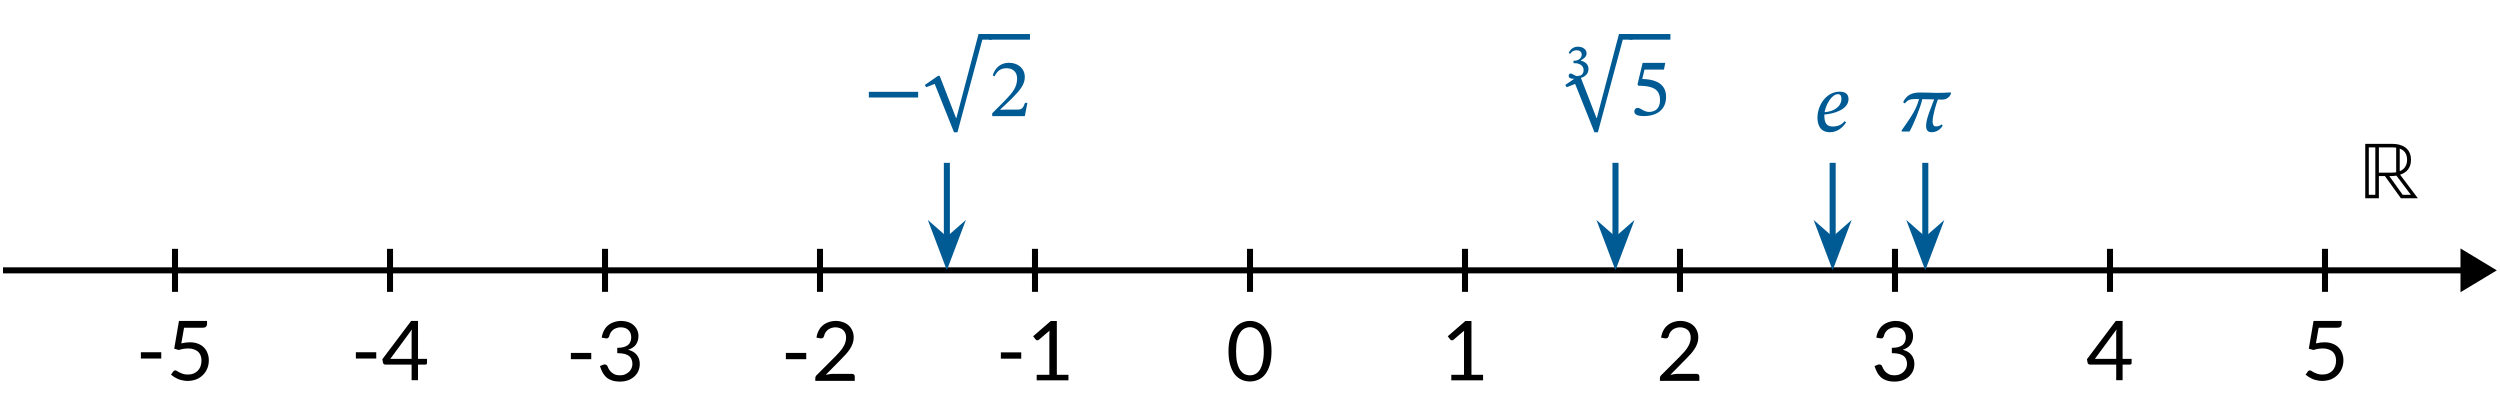
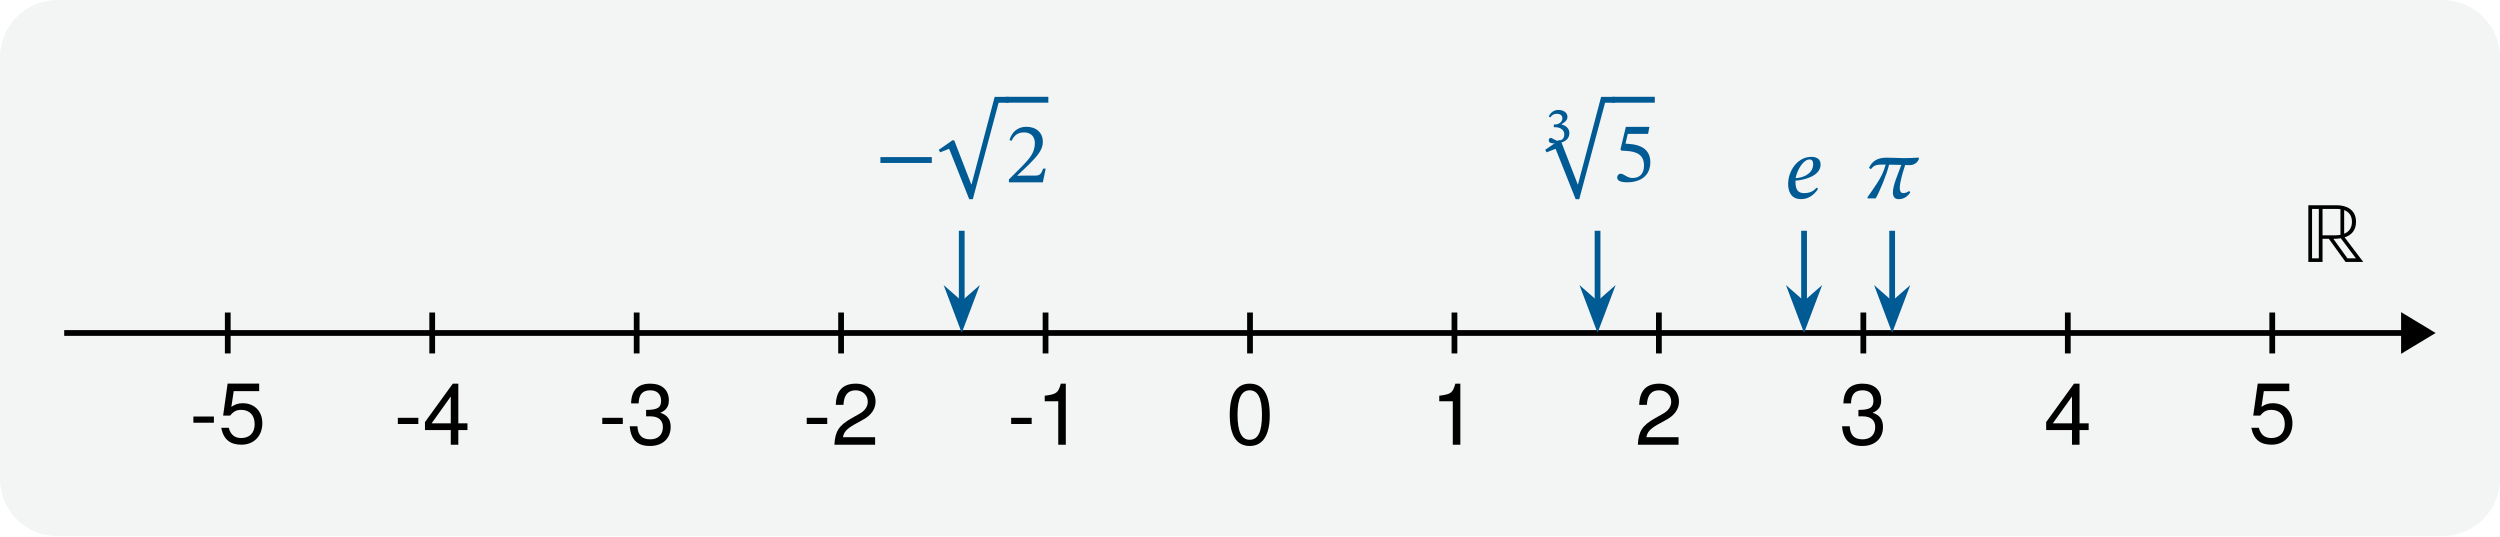
- <svg xmlns="http://www.w3.org/2000/svg" xmlns:xlink="http://www.w3.org/1999/xlink" width="329.616pt" height="53.941pt" viewBox="0 0 329.616 53.941">
+ <svg xmlns="http://www.w3.org/2000/svg" xmlns:xlink="http://www.w3.org/1999/xlink" width="346.624pt" height="74.331pt" viewBox="0 0 346.624 74.331">
  <defs>
    <g>
      <g id="glyph-0-0">
-         <path d="M 0.688 -3.688 L 3.375 -3.688 L 3.375 -2.859 L 0.688 -2.859 Z M 0.688 -3.688 " />
+         <path d="M 3.391 -2.875 L 3.391 -3.734 L 0.547 -3.734 L 0.547 -2.875 Z M 3.391 -2.875 " />
      </g>
      <g id="glyph-0-1">
-         <path d="M 1.969 -4.859 C 2.375 -4.953 2.75 -5 3.094 -5 C 3.5 -5 3.859 -4.938 4.172 -4.812 C 4.484 -4.695 4.742 -4.531 4.953 -4.312 C 5.16 -4.102 5.316 -3.852 5.422 -3.562 C 5.535 -3.281 5.594 -2.973 5.594 -2.641 C 5.594 -2.223 5.52 -1.848 5.375 -1.516 C 5.238 -1.18 5.039 -0.895 4.781 -0.656 C 4.531 -0.414 4.234 -0.227 3.891 -0.094 C 3.547 0.027 3.176 0.094 2.781 0.094 C 2.551 0.094 2.332 0.066 2.125 0.016 C 1.914 -0.023 1.719 -0.082 1.531 -0.156 C 1.352 -0.238 1.188 -0.328 1.031 -0.422 C 0.875 -0.523 0.734 -0.629 0.609 -0.734 L 0.906 -1.156 C 0.977 -1.25 1.066 -1.297 1.172 -1.297 C 1.242 -1.297 1.32 -1.266 1.406 -1.203 C 1.5 -1.148 1.609 -1.086 1.734 -1.016 C 1.867 -0.953 2.023 -0.891 2.203 -0.828 C 2.379 -0.773 2.586 -0.75 2.828 -0.75 C 3.109 -0.75 3.359 -0.789 3.578 -0.875 C 3.797 -0.969 3.984 -1.094 4.141 -1.25 C 4.297 -1.414 4.414 -1.609 4.5 -1.828 C 4.582 -2.055 4.625 -2.312 4.625 -2.594 C 4.625 -2.832 4.586 -3.051 4.516 -3.25 C 4.441 -3.445 4.332 -3.613 4.188 -3.75 C 4.039 -3.883 3.859 -3.988 3.641 -4.062 C 3.43 -4.145 3.188 -4.188 2.906 -4.188 C 2.707 -4.188 2.5 -4.172 2.281 -4.141 C 2.07 -4.109 1.859 -4.055 1.641 -3.984 L 1.031 -4.156 L 1.656 -7.812 L 5.359 -7.812 L 5.359 -7.391 C 5.359 -7.254 5.312 -7.141 5.219 -7.047 C 5.133 -6.961 4.988 -6.922 4.781 -6.922 L 2.328 -6.922 Z M 1.969 -4.859 " />
+         <path d="M 6.125 -2.812 C 6.125 -4.484 5.016 -5.578 3.391 -5.578 C 2.797 -5.578 2.312 -5.422 1.828 -5.062 L 2.156 -7.25 L 5.688 -7.25 L 5.688 -8.297 L 1.312 -8.297 L 0.688 -3.859 L 1.656 -3.859 C 2.141 -4.453 2.547 -4.656 3.203 -4.656 C 4.344 -4.656 5.062 -3.922 5.062 -2.672 C 5.062 -1.453 4.344 -0.75 3.203 -0.75 C 2.281 -0.75 1.719 -1.219 1.469 -2.172 L 0.422 -2.172 C 0.766 -0.484 1.719 0.172 3.234 0.172 C 4.938 0.172 6.125 -1.016 6.125 -2.812 Z M 6.125 -2.812 " />
      </g>
      <g id="glyph-0-2">
-         <path d="M 3.984 -2.812 L 3.984 -6.047 C 3.984 -6.141 3.984 -6.238 3.984 -6.344 C 3.992 -6.457 4.008 -6.578 4.031 -6.703 L 1.172 -2.812 Z M 6.016 -2.812 L 6.016 -2.266 C 6.016 -2.203 5.992 -2.148 5.953 -2.109 C 5.922 -2.078 5.867 -2.062 5.797 -2.062 L 4.828 -2.062 L 4.828 0 L 3.984 0 L 3.984 -2.062 L 0.516 -2.062 C 0.441 -2.062 0.379 -2.082 0.328 -2.125 C 0.273 -2.164 0.238 -2.219 0.219 -2.281 L 0.125 -2.766 L 3.922 -7.812 L 4.828 -7.812 L 4.828 -2.812 Z M 6.016 -2.812 " />
+         <path d="M 6.219 -2.031 L 6.219 -2.969 L 4.953 -2.969 L 4.953 -8.469 L 4.188 -8.469 L 0.328 -3.141 L 0.328 -2.031 L 3.906 -2.031 L 3.906 0 L 4.953 0 L 4.953 -2.031 Z M 3.906 -2.969 L 1.25 -2.969 L 3.906 -6.688 Z M 3.906 -2.969 " />
      </g>
      <g id="glyph-0-3">
-         <path d="M 0.703 -5.703 C 0.754 -6.055 0.852 -6.367 1 -6.641 C 1.145 -6.922 1.328 -7.148 1.547 -7.328 C 1.773 -7.516 2.035 -7.656 2.328 -7.75 C 2.617 -7.852 2.93 -7.906 3.266 -7.906 C 3.586 -7.906 3.891 -7.859 4.172 -7.766 C 4.453 -7.672 4.691 -7.535 4.891 -7.359 C 5.098 -7.18 5.258 -6.969 5.375 -6.719 C 5.488 -6.477 5.547 -6.207 5.547 -5.906 C 5.547 -5.656 5.508 -5.43 5.438 -5.234 C 5.375 -5.047 5.285 -4.879 5.172 -4.734 C 5.055 -4.586 4.914 -4.461 4.75 -4.359 C 4.582 -4.254 4.395 -4.172 4.188 -4.109 C 4.695 -3.973 5.078 -3.742 5.328 -3.422 C 5.586 -3.109 5.719 -2.711 5.719 -2.234 C 5.719 -1.879 5.648 -1.555 5.516 -1.266 C 5.379 -0.984 5.191 -0.738 4.953 -0.531 C 4.711 -0.332 4.438 -0.176 4.125 -0.062 C 3.812 0.039 3.473 0.094 3.109 0.094 C 2.691 0.094 2.336 0.039 2.047 -0.062 C 1.754 -0.164 1.504 -0.305 1.297 -0.484 C 1.098 -0.672 0.93 -0.891 0.797 -1.141 C 0.672 -1.391 0.562 -1.66 0.469 -1.953 L 0.891 -2.125 C 0.992 -2.176 1.098 -2.188 1.203 -2.156 C 1.305 -2.133 1.383 -2.078 1.438 -1.984 C 1.477 -1.879 1.535 -1.754 1.609 -1.609 C 1.68 -1.473 1.781 -1.336 1.906 -1.203 C 2.031 -1.078 2.188 -0.969 2.375 -0.875 C 2.562 -0.781 2.805 -0.734 3.109 -0.734 C 3.379 -0.734 3.613 -0.781 3.812 -0.875 C 4.02 -0.969 4.191 -1.082 4.328 -1.219 C 4.461 -1.363 4.566 -1.52 4.641 -1.688 C 4.711 -1.863 4.75 -2.039 4.75 -2.219 C 4.75 -2.426 4.719 -2.613 4.656 -2.781 C 4.602 -2.957 4.504 -3.109 4.359 -3.234 C 4.211 -3.367 4.008 -3.473 3.75 -3.547 C 3.488 -3.617 3.156 -3.656 2.75 -3.656 L 2.75 -4.359 C 3.082 -4.359 3.363 -4.391 3.594 -4.453 C 3.832 -4.523 4.023 -4.617 4.172 -4.734 C 4.316 -4.859 4.422 -5.004 4.484 -5.172 C 4.555 -5.348 4.594 -5.535 4.594 -5.734 C 4.594 -5.961 4.555 -6.16 4.484 -6.328 C 4.41 -6.492 4.312 -6.629 4.188 -6.734 C 4.07 -6.848 3.926 -6.93 3.75 -6.984 C 3.582 -7.035 3.398 -7.062 3.203 -7.062 C 3.004 -7.062 2.82 -7.031 2.656 -6.969 C 2.488 -6.914 2.336 -6.836 2.203 -6.734 C 2.078 -6.629 1.969 -6.504 1.875 -6.359 C 1.789 -6.223 1.734 -6.07 1.703 -5.906 C 1.648 -5.77 1.586 -5.68 1.516 -5.641 C 1.453 -5.598 1.352 -5.586 1.219 -5.609 Z M 0.703 -5.703 " />
+         <path d="M 6.047 -2.469 C 6.047 -3.484 5.625 -4.094 4.609 -4.438 C 5.406 -4.75 5.797 -5.297 5.797 -6.141 C 5.797 -7.609 4.828 -8.469 3.219 -8.469 C 1.5 -8.469 0.594 -7.547 0.562 -5.734 L 1.609 -5.734 C 1.641 -7 2.156 -7.547 3.234 -7.547 C 4.156 -7.547 4.719 -7 4.719 -6.109 C 4.719 -5.203 4.328 -4.828 2.641 -4.828 L 2.641 -3.938 L 3.219 -3.938 C 4.375 -3.938 4.969 -3.391 4.969 -2.453 C 4.969 -1.391 4.312 -0.75 3.219 -0.75 C 2.062 -0.75 1.5 -1.328 1.438 -2.562 L 0.375 -2.562 C 0.516 -0.672 1.453 0.172 3.172 0.172 C 4.922 0.172 6.047 -0.859 6.047 -2.469 Z M 6.047 -2.469 " />
      </g>
      <g id="glyph-0-4">
-         <path d="M 5.375 -0.922 C 5.488 -0.922 5.57 -0.891 5.625 -0.828 C 5.688 -0.766 5.719 -0.688 5.719 -0.594 L 5.719 0 L 0.516 0 L 0.516 -0.328 C 0.516 -0.398 0.523 -0.473 0.547 -0.547 C 0.578 -0.617 0.625 -0.688 0.688 -0.75 L 3.203 -3.266 C 3.398 -3.473 3.582 -3.672 3.75 -3.859 C 3.926 -4.055 4.07 -4.254 4.188 -4.453 C 4.312 -4.648 4.406 -4.848 4.469 -5.047 C 4.539 -5.254 4.578 -5.473 4.578 -5.703 C 4.578 -5.93 4.539 -6.129 4.469 -6.297 C 4.395 -6.473 4.297 -6.613 4.172 -6.719 C 4.047 -6.832 3.895 -6.914 3.719 -6.969 C 3.551 -7.031 3.367 -7.062 3.172 -7.062 C 2.973 -7.062 2.789 -7.031 2.625 -6.969 C 2.457 -6.914 2.305 -6.836 2.172 -6.734 C 2.047 -6.629 1.938 -6.504 1.844 -6.359 C 1.758 -6.223 1.703 -6.07 1.672 -5.906 C 1.629 -5.77 1.566 -5.68 1.484 -5.641 C 1.41 -5.598 1.305 -5.586 1.172 -5.609 L 0.672 -5.703 C 0.723 -6.055 0.82 -6.367 0.969 -6.641 C 1.113 -6.922 1.297 -7.148 1.516 -7.328 C 1.742 -7.516 2 -7.656 2.281 -7.75 C 2.57 -7.852 2.883 -7.906 3.219 -7.906 C 3.551 -7.906 3.859 -7.852 4.141 -7.75 C 4.43 -7.656 4.68 -7.516 4.891 -7.328 C 5.109 -7.141 5.273 -6.91 5.391 -6.641 C 5.516 -6.367 5.578 -6.062 5.578 -5.719 C 5.578 -5.438 5.531 -5.172 5.438 -4.922 C 5.352 -4.672 5.234 -4.43 5.078 -4.203 C 4.93 -3.973 4.758 -3.75 4.562 -3.531 C 4.375 -3.32 4.172 -3.109 3.953 -2.891 L 1.891 -0.797 C 2.035 -0.828 2.18 -0.852 2.328 -0.875 C 2.484 -0.906 2.629 -0.922 2.766 -0.922 Z M 5.375 -0.922 " />
+         <path d="M 6.109 -5.984 C 6.109 -7.422 5 -8.469 3.391 -8.469 C 1.656 -8.469 0.656 -7.594 0.594 -5.531 L 1.656 -5.531 C 1.734 -6.953 2.312 -7.547 3.359 -7.547 C 4.312 -7.547 5.031 -6.875 5.031 -5.969 C 5.031 -5.297 4.641 -4.719 3.891 -4.297 L 2.781 -3.672 C 1.016 -2.672 0.5 -1.859 0.406 0 L 6.047 0 L 6.047 -1.047 L 1.594 -1.047 C 1.703 -1.734 2.078 -2.172 3.125 -2.781 L 4.312 -3.438 C 5.5 -4.062 6.109 -4.953 6.109 -5.984 Z M 6.109 -5.984 " />
      </g>
      <g id="glyph-0-5">
-         <path d="M 5.547 -0.734 L 5.547 0 L 1.359 0 L 1.359 -0.734 L 3.031 -0.734 L 3.031 -6.062 C 3.031 -6.227 3.035 -6.391 3.047 -6.547 L 1.656 -5.359 C 1.613 -5.316 1.566 -5.289 1.516 -5.281 C 1.473 -5.27 1.43 -5.27 1.391 -5.281 C 1.348 -5.289 1.312 -5.305 1.281 -5.328 C 1.25 -5.348 1.223 -5.375 1.203 -5.406 L 0.891 -5.812 L 3.219 -7.828 L 4.016 -7.828 L 4.016 -0.734 Z M 5.547 -0.734 " />
+         <path d="M 4.141 0 L 4.141 -8.469 L 3.453 -8.469 C 3.078 -7.172 2.844 -7 1.219 -6.797 L 1.219 -6.031 L 3.094 -6.031 L 3.094 0 Z M 4.141 0 " />
      </g>
      <g id="glyph-0-6">
-         <path d="M 6 -3.906 C 6 -3.219 5.926 -2.625 5.781 -2.125 C 5.633 -1.625 5.43 -1.207 5.172 -0.875 C 4.922 -0.551 4.617 -0.312 4.266 -0.156 C 3.922 0 3.551 0.078 3.156 0.078 C 2.758 0.078 2.391 0 2.047 -0.156 C 1.703 -0.312 1.398 -0.551 1.141 -0.875 C 0.891 -1.207 0.691 -1.625 0.547 -2.125 C 0.398 -2.625 0.328 -3.219 0.328 -3.906 C 0.328 -4.582 0.398 -5.172 0.547 -5.672 C 0.691 -6.18 0.891 -6.598 1.141 -6.922 C 1.398 -7.254 1.703 -7.5 2.047 -7.656 C 2.391 -7.82 2.758 -7.906 3.156 -7.906 C 3.551 -7.906 3.922 -7.82 4.266 -7.656 C 4.617 -7.5 4.922 -7.254 5.172 -6.922 C 5.43 -6.598 5.633 -6.18 5.781 -5.672 C 5.926 -5.172 6 -4.582 6 -3.906 Z M 4.984 -3.906 C 4.984 -4.5 4.93 -5 4.828 -5.406 C 4.734 -5.812 4.602 -6.133 4.438 -6.375 C 4.27 -6.625 4.07 -6.801 3.844 -6.906 C 3.625 -7.02 3.395 -7.078 3.156 -7.078 C 2.914 -7.078 2.68 -7.02 2.453 -6.906 C 2.234 -6.801 2.039 -6.625 1.875 -6.375 C 1.707 -6.133 1.57 -5.812 1.469 -5.406 C 1.375 -5 1.328 -4.5 1.328 -3.906 C 1.328 -3.312 1.375 -2.812 1.469 -2.406 C 1.57 -2 1.707 -1.672 1.875 -1.422 C 2.039 -1.18 2.234 -1.004 2.453 -0.891 C 2.68 -0.785 2.914 -0.734 3.156 -0.734 C 3.395 -0.734 3.625 -0.785 3.844 -0.891 C 4.07 -1.004 4.27 -1.18 4.438 -1.422 C 4.602 -1.672 4.734 -2 4.828 -2.406 C 4.93 -2.812 4.984 -3.312 4.984 -3.906 Z M 4.984 -3.906 " />
+         <path d="M 6.062 -4.078 C 6.062 -7.016 5.125 -8.469 3.281 -8.469 C 1.453 -8.469 0.516 -7 0.516 -4.141 C 0.516 -1.297 1.469 0.172 3.281 0.172 C 5.078 0.172 6.062 -1.297 6.062 -4.078 Z M 4.984 -4.172 C 4.984 -1.766 4.438 -0.688 3.266 -0.688 C 2.156 -0.688 1.594 -1.812 1.594 -4.141 C 1.594 -6.453 2.156 -7.547 3.281 -7.547 C 4.422 -7.547 4.984 -6.438 4.984 -4.172 Z M 4.984 -4.172 " />
      </g>
      <g id="glyph-1-0">
-         <path d="M 7.172 -2.453 L 7.172 -3.203 L 0.672 -3.203 L 0.672 -2.453 Z M 7.172 -2.453 " />
+         <path d="M 7.859 -2.688 L 7.859 -3.5 L 0.734 -3.5 L 0.734 -2.688 Z M 7.859 -2.688 " />
      </g>
      <g id="glyph-1-1">
-         <path d="M 7.281 -10.062 L 4.359 1.016 L 4.312 1.016 L 2.156 -4.547 L 1.938 -4.547 L 0.203 -3.344 L 0.375 -3.047 L 1.5 -3.484 L 4.047 2.891 L 4.5 2.891 L 7.781 -9.312 L 9.047 -9.312 L 9.047 -10.062 Z M 7.281 -10.062 " />
+         <path d="M 7.969 -11.016 L 4.766 1.109 L 4.719 1.109 L 2.359 -4.984 L 2.109 -4.984 L 0.219 -3.672 L 0.406 -3.328 L 1.656 -3.812 L 4.438 3.172 L 4.938 3.172 L 8.516 -10.203 L 9.906 -10.203 L 9.906 -11.016 Z M 7.969 -11.016 " />
      </g>
      <g id="glyph-1-2">
-         <path d="M 5.062 -1.75 L 4.75 -1.75 C 4.5 -1.094 4.359 -0.859 3.781 -0.859 L 2.25 -0.859 L 1.5 -0.828 L 1.5 -0.891 L 2.938 -2.25 C 4.094 -3.406 4.719 -4.172 4.719 -5.141 C 4.719 -6.281 3.844 -7.031 2.625 -7.031 C 1.562 -7.031 0.812 -6.406 0.484 -5.359 L 0.734 -5.25 C 1.141 -6.062 1.625 -6.312 2.328 -6.312 C 3.172 -6.312 3.703 -5.797 3.703 -4.969 C 3.703 -3.828 3.156 -3.141 2.078 -2.031 L 0.422 -0.375 L 0.422 0 L 4.719 0 Z M 5.062 -1.75 " />
+         <path d="M 5.547 -1.906 L 5.203 -1.906 C 4.922 -1.188 4.766 -0.938 4.141 -0.938 L 2.469 -0.938 L 1.641 -0.906 L 1.641 -0.969 L 3.219 -2.469 C 4.484 -3.734 5.156 -4.562 5.156 -5.625 C 5.156 -6.891 4.219 -7.703 2.875 -7.703 C 1.703 -7.703 0.891 -7.031 0.531 -5.875 L 0.812 -5.75 C 1.25 -6.641 1.781 -6.922 2.562 -6.922 C 3.484 -6.922 4.047 -6.344 4.047 -5.453 C 4.047 -4.203 3.453 -3.438 2.266 -2.219 L 0.453 -0.406 L 0.453 0 L 5.156 0 Z M 5.547 -1.906 " />
      </g>
      <g id="glyph-1-3">
-         <path d="M 4.547 -5.984 L 4.719 -6.875 L 1.734 -6.875 L 1.062 -4.031 L 1.188 -3.859 C 1.344 -3.859 1.391 -3.859 1.672 -3.844 C 3.188 -3.766 4.031 -3.312 4.031 -1.953 C 4.031 -0.812 3.344 -0.406 2.578 -0.406 C 1.875 -0.406 1.516 -0.938 1.078 -0.938 C 0.812 -0.938 0.641 -0.719 0.641 -0.469 C 0.641 -0.062 1.062 0.141 1.891 0.141 C 3.625 0.141 4.828 -0.703 4.828 -2.391 C 4.828 -4.094 3.484 -4.609 2.203 -4.719 L 1.688 -4.75 L 1.984 -5.984 Z M 4.547 -5.984 " />
+         <path d="M 4.984 -6.562 L 5.172 -7.531 L 1.906 -7.531 L 1.156 -4.406 L 1.297 -4.234 C 1.469 -4.234 1.531 -4.234 1.844 -4.203 C 3.484 -4.125 4.422 -3.641 4.422 -2.141 C 4.422 -0.891 3.672 -0.438 2.828 -0.438 C 2.062 -0.438 1.656 -1.031 1.188 -1.031 C 0.891 -1.031 0.703 -0.781 0.703 -0.516 C 0.703 -0.078 1.156 0.156 2.078 0.156 C 3.984 0.156 5.297 -0.781 5.297 -2.625 C 5.297 -4.5 3.828 -5.062 2.422 -5.156 L 1.859 -5.203 L 2.172 -6.562 Z M 4.984 -6.562 " />
      </g>
      <g id="glyph-1-4">
-         <path d="M 3.891 -1.328 C 3.453 -0.781 2.859 -0.625 2.359 -0.625 C 1.625 -0.625 1.219 -0.953 1.219 -2.062 L 1.219 -2.203 C 2.484 -2.297 4.406 -2.859 4.406 -4.25 C 4.406 -5.094 3.703 -5.219 3.234 -5.219 C 1.516 -5.219 0.312 -3.484 0.312 -1.781 C 0.312 -0.922 0.625 0.125 1.938 0.125 C 2.656 0.125 3.438 -0.188 4.094 -1.172 Z M 1.25 -2.516 C 1.453 -3.594 2.203 -4.891 3.016 -4.891 C 3.344 -4.891 3.469 -4.672 3.469 -4.281 C 3.469 -3.25 2.469 -2.594 1.25 -2.516 Z M 1.25 -2.516 " />
+         <path d="M 4.266 -1.453 C 3.797 -0.859 3.125 -0.688 2.578 -0.688 C 1.781 -0.688 1.344 -1.047 1.344 -2.266 L 1.344 -2.422 C 2.719 -2.516 4.828 -3.125 4.828 -4.656 C 4.828 -5.578 4.047 -5.719 3.531 -5.719 C 1.656 -5.719 0.328 -3.812 0.328 -1.953 C 0.328 -1 0.688 0.141 2.109 0.141 C 2.906 0.141 3.766 -0.203 4.484 -1.281 Z M 1.359 -2.766 C 1.594 -3.938 2.422 -5.359 3.297 -5.359 C 3.656 -5.359 3.797 -5.109 3.797 -4.703 C 3.797 -3.562 2.719 -2.844 1.359 -2.766 Z M 1.359 -2.766 " />
      </g>
      <g id="glyph-1-5">
-         <path d="M 6.812 -5.156 C 6.234 -5.109 5.594 -5.094 4.922 -5.094 C 4.141 -5.109 3.531 -5.141 2.75 -5.141 C 1.719 -5.141 0.984 -4.828 0.531 -3.859 L 0.766 -3.703 C 1.234 -4.266 1.469 -4.281 2.641 -4.281 C 2.375 -3.344 2.062 -2.719 1.5 -1.844 C 0.953 -1.016 0.828 -0.844 0.344 -0.156 L 0.344 0 L 1.375 0 C 1.828 -0.734 2.812 -3.109 3.062 -4.266 C 3.594 -4.266 4.094 -4.25 4.625 -4.234 C 4.172 -3.016 3.562 -1.672 3.562 -0.734 C 3.562 -0.281 3.734 0.094 4.266 0.094 C 4.922 0.094 5.391 -0.219 5.75 -0.75 L 5.609 -0.938 C 5.422 -0.797 5.219 -0.672 4.844 -0.672 C 4.5 -0.672 4.422 -1.031 4.422 -1.312 C 4.422 -2.156 4.922 -3.703 5.109 -4.219 C 5.375 -4.203 5.531 -4.203 5.688 -4.203 C 6.422 -4.203 6.781 -4.75 6.844 -5.031 Z M 6.812 -5.156 " />
+         <path d="M 7.469 -5.656 C 6.828 -5.609 6.125 -5.578 5.391 -5.578 C 4.547 -5.594 3.875 -5.641 3.016 -5.641 C 1.875 -5.641 1.078 -5.281 0.578 -4.234 L 0.844 -4.047 C 1.344 -4.672 1.609 -4.688 2.891 -4.688 C 2.609 -3.672 2.266 -2.969 1.641 -2.016 C 1.047 -1.109 0.906 -0.922 0.375 -0.172 L 0.375 0 L 1.5 0 C 2 -0.812 3.078 -3.406 3.359 -4.672 C 3.938 -4.672 4.484 -4.656 5.062 -4.641 C 4.578 -3.312 3.891 -1.844 3.891 -0.812 C 3.891 -0.312 4.094 0.109 4.672 0.109 C 5.406 0.109 5.906 -0.234 6.297 -0.828 L 6.141 -1.031 C 5.938 -0.875 5.719 -0.734 5.312 -0.734 C 4.922 -0.734 4.844 -1.125 4.844 -1.453 C 4.844 -2.359 5.406 -4.047 5.594 -4.625 C 5.891 -4.609 6.062 -4.609 6.234 -4.609 C 7.047 -4.609 7.438 -5.219 7.5 -5.516 Z M 7.469 -5.656 " />
      </g>
      <g id="glyph-1-6">
-         <path d="M 5.484 0 L 7.719 0 L 5.375 -3.109 C 6.219 -3.375 6.812 -3.984 6.812 -5.078 C 6.812 -6.641 5.578 -7.172 4.359 -7.172 L 0.781 -7.172 L 0.781 0 L 2.578 0 L 2.578 -2.922 L 3.375 -2.922 Z M 4.859 -6.672 L 4.859 -3.422 C 4.641 -3.391 4.422 -3.375 4.203 -3.375 L 2.578 -3.375 L 2.578 -6.703 L 4.328 -6.703 C 4.5 -6.703 4.672 -6.703 4.859 -6.672 Z M 1.25 -6.703 L 2.109 -6.703 L 2.109 -0.453 L 1.25 -0.453 Z M 4.891 -2.984 L 6.797 -0.453 L 5.719 -0.453 L 3.953 -2.922 L 4.094 -2.922 C 4.359 -2.922 4.625 -2.938 4.891 -2.984 Z M 6.297 -5.078 C 6.297 -4.25 5.875 -3.797 5.328 -3.562 L 5.328 -6.547 C 5.891 -6.344 6.297 -5.906 6.297 -5.078 Z M 6.297 -5.078 " />
+         <path d="M 6.016 0 L 8.469 0 L 5.891 -3.406 C 6.812 -3.703 7.469 -4.359 7.469 -5.562 C 7.469 -7.281 6.109 -7.859 4.781 -7.859 L 0.859 -7.859 L 0.859 0 L 2.828 0 L 2.828 -3.203 L 3.703 -3.203 Z M 5.312 -7.312 L 5.312 -3.75 C 5.078 -3.719 4.844 -3.688 4.609 -3.688 L 2.828 -3.688 L 2.828 -7.344 L 4.75 -7.344 C 4.938 -7.344 5.125 -7.344 5.312 -7.312 Z M 1.375 -7.344 L 2.312 -7.344 L 2.312 -0.5 L 1.375 -0.5 Z M 5.359 -3.281 L 7.453 -0.5 L 6.281 -0.5 L 4.328 -3.203 L 4.484 -3.203 C 4.781 -3.203 5.062 -3.234 5.359 -3.281 Z M 6.906 -5.562 C 6.906 -4.656 6.438 -4.156 5.828 -3.906 L 5.828 -7.188 C 6.453 -6.938 6.906 -6.469 6.906 -5.562 Z M 6.906 -5.562 " />
      </g>
      <g id="glyph-2-0">
-         <path d="M 0.562 -3.219 C 0.75 -3.547 1.062 -3.688 1.391 -3.688 C 1.781 -3.688 2.078 -3.5 2.078 -3.125 C 2.078 -2.609 1.594 -2.312 1.141 -2.312 L 1 -2.312 L 1 -1.984 L 1.156 -1.984 C 1.812 -1.984 2.328 -1.641 2.328 -1.078 C 2.328 -0.438 1.859 -0.281 1.531 -0.281 C 1.328 -0.281 1.281 -0.312 1 -0.469 C 0.766 -0.594 0.703 -0.625 0.641 -0.625 C 0.422 -0.625 0.359 -0.438 0.359 -0.312 C 0.359 -0.109 0.484 0.078 1.109 0.078 C 2.047 0.078 2.969 -0.281 2.969 -1.234 C 2.969 -1.859 2.5 -2.188 1.969 -2.312 L 1.969 -2.359 C 2.391 -2.609 2.719 -2.844 2.719 -3.281 C 2.719 -3.812 2.219 -4.156 1.562 -4.156 C 1.047 -4.156 0.594 -3.875 0.359 -3.312 Z M 0.562 -3.219 " />
+         <path d="M 0.609 -3.531 C 0.828 -3.891 1.156 -4.031 1.531 -4.031 C 1.953 -4.031 2.281 -3.828 2.281 -3.422 C 2.281 -2.859 1.75 -2.547 1.25 -2.547 L 1.094 -2.547 L 1.094 -2.172 L 1.266 -2.172 C 2 -2.172 2.547 -1.797 2.547 -1.188 C 2.547 -0.469 2.047 -0.297 1.672 -0.297 C 1.453 -0.297 1.406 -0.344 1.094 -0.5 C 0.828 -0.641 0.766 -0.688 0.703 -0.688 C 0.453 -0.688 0.391 -0.484 0.391 -0.344 C 0.391 -0.125 0.531 0.078 1.203 0.078 C 2.25 0.078 3.25 -0.312 3.25 -1.359 C 3.25 -2.031 2.734 -2.406 2.172 -2.547 L 2.172 -2.594 C 2.625 -2.875 2.984 -3.125 2.984 -3.609 C 2.984 -4.188 2.438 -4.562 1.719 -4.562 C 1.141 -4.562 0.656 -4.25 0.391 -3.641 Z M 0.609 -3.531 " />
      </g>
    </g>
    <clipPath id="clip-0">
-       <path clip-rule="nonzero" d="M 313 22 L 329.617 22 L 329.617 50 L 313 50 Z M 313 22 " />
+       <path clip-rule="nonzero" d="M 322 32 L 346.625 32 L 346.625 60 L 322 60 Z M 322 32 " />
    </clipPath>
  </defs>
-   <path fill="none" stroke-width="0.797" stroke-linecap="butt" stroke-linejoin="miter" stroke="rgb(0%, 0%, 0%)" stroke-opacity="1" stroke-miterlimit="10" d="M -164.413 -0.001 L 159.797 -0.001 " transform="matrix(1, 0, 0, -1, 164.808, 35.644)" />
-   <path fill-rule="nonzero" fill="rgb(0%, 0%, 0%)" fill-opacity="1" d="M 328.422 35.645 L 324.805 33.461 L 324.805 37.824 Z M 328.422 35.645 " />
+   <path fill-rule="nonzero" fill="rgb(95.293%, 95.685%, 95.685%)" fill-opacity="1" d="M -0.004 66.359 L -0.004 7.969 C -0.004 3.566 3.566 0 7.969 0 L 338.656 0 C 343.059 0 346.625 3.566 346.625 7.969 L 346.625 66.359 C 346.625 70.762 343.059 74.332 338.656 74.332 L 7.969 74.332 C 3.566 74.332 -0.004 70.762 -0.004 66.359 Z M -0.004 66.359 " />
+   <path fill="none" stroke-width="0.797" stroke-linecap="butt" stroke-linejoin="miter" stroke="rgb(0%, 0%, 0%)" stroke-opacity="1" stroke-miterlimit="10" d="M -164.41 0 L 159.797 0 " transform="matrix(1, 0, 0, -1, 173.312, 46.168)" />
+   <path fill-rule="nonzero" fill="rgb(0%, 0%, 0%)" fill-opacity="1" d="M 336.926 46.168 L 333.309 43.984 L 333.309 48.352 Z M 336.926 46.168 " />
  <g clip-path="url(#clip-0)">
-     <path fill="none" stroke-width="0.797" stroke-linecap="butt" stroke-linejoin="miter" stroke="rgb(0%, 0%, 0%)" stroke-opacity="1" stroke-miterlimit="10" d="M 4.017 -0.001 L 0.4 2.183 L 0.4 -2.18 Z M 4.017 -0.001 " transform="matrix(1, 0, 0, -1, 324.4051, 35.644)" />
+     <path fill="none" stroke-width="0.797" stroke-linecap="butt" stroke-linejoin="miter" stroke="rgb(0%, 0%, 0%)" stroke-opacity="1" stroke-miterlimit="10" d="M 4.017 0 L 0.399 2.184 L 0.399 -2.184 Z M 4.017 0 " transform="matrix(1, 0, 0, -1, 332.9091, 46.168)" />
  </g>
-   <path fill="none" stroke-width="0.797" stroke-linecap="butt" stroke-linejoin="miter" stroke="rgb(0%, 0%, 0%)" stroke-opacity="1" stroke-miterlimit="10" d="M -141.734 -2.836 L -141.734 2.835 " transform="matrix(1, 0, 0, -1, 164.808, 35.644)" />
+   <path fill="none" stroke-width="0.797" stroke-linecap="butt" stroke-linejoin="miter" stroke="rgb(0%, 0%, 0%)" stroke-opacity="1" stroke-miterlimit="10" d="M -141.734 -2.836 L -141.734 2.836 " transform="matrix(1, 0, 0, -1, 173.312, 46.168)" />
  <g fill="rgb(0%, 0%, 0%)" fill-opacity="1">
-     <use xlink:href="#glyph-0-0" x="17.886" y="50.13" />
-     <use xlink:href="#glyph-0-1" x="21.939" y="50.13" />
+     <use xlink:href="#glyph-0-0" x="26.266" y="61.484" />
+     <use xlink:href="#glyph-0-1" x="30.247" y="61.484" />
  </g>
-   <path fill="none" stroke-width="0.797" stroke-linecap="butt" stroke-linejoin="miter" stroke="rgb(0%, 0%, 0%)" stroke-opacity="1" stroke-miterlimit="10" d="M -113.386 -2.836 L -113.386 2.835 " transform="matrix(1, 0, 0, -1, 164.808, 35.644)" />
+   <path fill="none" stroke-width="0.797" stroke-linecap="butt" stroke-linejoin="miter" stroke="rgb(0%, 0%, 0%)" stroke-opacity="1" stroke-miterlimit="10" d="M -113.386 -2.836 L -113.386 2.836 " transform="matrix(1, 0, 0, -1, 173.312, 46.168)" />
  <g fill="rgb(0%, 0%, 0%)" fill-opacity="1">
-     <use xlink:href="#glyph-0-0" x="46.232" y="50.13" />
-     <use xlink:href="#glyph-0-2" x="50.285" y="50.13" />
+     <use xlink:href="#glyph-0-0" x="54.612" y="61.663" />
+     <use xlink:href="#glyph-0-2" x="58.593" y="61.663" />
  </g>
-   <path fill="none" stroke-width="0.797" stroke-linecap="butt" stroke-linejoin="miter" stroke="rgb(0%, 0%, 0%)" stroke-opacity="1" stroke-miterlimit="10" d="M -85.038 -2.836 L -85.038 2.835 " transform="matrix(1, 0, 0, -1, 164.808, 35.644)" />
+   <path fill="none" stroke-width="0.797" stroke-linecap="butt" stroke-linejoin="miter" stroke="rgb(0%, 0%, 0%)" stroke-opacity="1" stroke-miterlimit="10" d="M -85.039 -2.836 L -85.039 2.836 " transform="matrix(1, 0, 0, -1, 173.312, 46.168)" />
  <g fill="rgb(0%, 0%, 0%)" fill-opacity="1">
-     <use xlink:href="#glyph-0-0" x="74.579" y="50.218" />
-     <use xlink:href="#glyph-0-3" x="78.632" y="50.218" />
+     <use xlink:href="#glyph-0-0" x="82.959" y="61.663" />
+     <use xlink:href="#glyph-0-3" x="86.94" y="61.663" />
  </g>
-   <path fill="none" stroke-width="0.797" stroke-linecap="butt" stroke-linejoin="miter" stroke="rgb(0%, 0%, 0%)" stroke-opacity="1" stroke-miterlimit="10" d="M -56.695 -2.836 L -56.695 2.835 " transform="matrix(1, 0, 0, -1, 164.808, 35.644)" />
+   <path fill="none" stroke-width="0.797" stroke-linecap="butt" stroke-linejoin="miter" stroke="rgb(0%, 0%, 0%)" stroke-opacity="1" stroke-miterlimit="10" d="M -56.695 -2.836 L -56.695 2.836 " transform="matrix(1, 0, 0, -1, 173.312, 46.168)" />
  <g fill="rgb(0%, 0%, 0%)" fill-opacity="1">
-     <use xlink:href="#glyph-0-0" x="102.925" y="50.218" />
-     <use xlink:href="#glyph-0-4" x="106.978" y="50.218" />
+     <use xlink:href="#glyph-0-0" x="111.305" y="61.663" />
+     <use xlink:href="#glyph-0-4" x="115.286" y="61.663" />
  </g>
-   <path fill="none" stroke-width="0.797" stroke-linecap="butt" stroke-linejoin="miter" stroke="rgb(0%, 0%, 0%)" stroke-opacity="1" stroke-miterlimit="10" d="M -28.347 -2.836 L -28.347 2.835 " transform="matrix(1, 0, 0, -1, 164.808, 35.644)" />
+   <path fill="none" stroke-width="0.797" stroke-linecap="butt" stroke-linejoin="miter" stroke="rgb(0%, 0%, 0%)" stroke-opacity="1" stroke-miterlimit="10" d="M -28.347 -2.836 L -28.347 2.836 " transform="matrix(1, 0, 0, -1, 173.312, 46.168)" />
  <g fill="rgb(0%, 0%, 0%)" fill-opacity="1">
-     <use xlink:href="#glyph-0-0" x="131.271" y="50.147" />
-     <use xlink:href="#glyph-0-5" x="135.324" y="50.147" />
+     <use xlink:href="#glyph-0-0" x="139.651" y="61.663" />
+     <use xlink:href="#glyph-0-5" x="143.632" y="61.663" />
  </g>
-   <path fill="none" stroke-width="0.797" stroke-linecap="butt" stroke-linejoin="miter" stroke="rgb(0%, 0%, 0%)" stroke-opacity="1" stroke-miterlimit="10" d="M 0.001 -2.836 L 0.001 2.835 " transform="matrix(1, 0, 0, -1, 164.808, 35.644)" />
+   <path fill="none" stroke-width="0.797" stroke-linecap="butt" stroke-linejoin="miter" stroke="rgb(0%, 0%, 0%)" stroke-opacity="1" stroke-miterlimit="10" d="M 0.001 -2.836 L 0.001 2.836 " transform="matrix(1, 0, 0, -1, 173.312, 46.168)" />
  <g fill="rgb(0%, 0%, 0%)" fill-opacity="1">
-     <use xlink:href="#glyph-0-6" x="161.644" y="50.218" />
+     <use xlink:href="#glyph-0-6" x="169.988" y="61.663" />
  </g>
-   <path fill="none" stroke-width="0.797" stroke-linecap="butt" stroke-linejoin="miter" stroke="rgb(0%, 0%, 0%)" stroke-opacity="1" stroke-miterlimit="10" d="M 28.348 -2.836 L 28.348 2.835 " transform="matrix(1, 0, 0, -1, 164.808, 35.644)" />
+   <path fill="none" stroke-width="0.797" stroke-linecap="butt" stroke-linejoin="miter" stroke="rgb(0%, 0%, 0%)" stroke-opacity="1" stroke-miterlimit="10" d="M 28.348 -2.836 L 28.348 2.836 " transform="matrix(1, 0, 0, -1, 173.312, 46.168)" />
  <g fill="rgb(0%, 0%, 0%)" fill-opacity="1">
-     <use xlink:href="#glyph-0-5" x="189.991" y="50.147" />
+     <use xlink:href="#glyph-0-5" x="198.335" y="61.663" />
  </g>
-   <path fill="none" stroke-width="0.797" stroke-linecap="butt" stroke-linejoin="miter" stroke="rgb(0%, 0%, 0%)" stroke-opacity="1" stroke-miterlimit="10" d="M 56.692 -2.836 L 56.692 2.835 " transform="matrix(1, 0, 0, -1, 164.808, 35.644)" />
+   <path fill="none" stroke-width="0.797" stroke-linecap="butt" stroke-linejoin="miter" stroke="rgb(0%, 0%, 0%)" stroke-opacity="1" stroke-miterlimit="10" d="M 56.692 -2.836 L 56.692 2.836 " transform="matrix(1, 0, 0, -1, 173.312, 46.168)" />
  <g fill="rgb(0%, 0%, 0%)" fill-opacity="1">
-     <use xlink:href="#glyph-0-4" x="218.337" y="50.218" />
+     <use xlink:href="#glyph-0-4" x="226.681" y="61.663" />
  </g>
-   <path fill="none" stroke-width="0.797" stroke-linecap="butt" stroke-linejoin="miter" stroke="rgb(0%, 0%, 0%)" stroke-opacity="1" stroke-miterlimit="10" d="M 85.04 -2.836 L 85.04 2.835 " transform="matrix(1, 0, 0, -1, 164.808, 35.644)" />
+   <path fill="none" stroke-width="0.797" stroke-linecap="butt" stroke-linejoin="miter" stroke="rgb(0%, 0%, 0%)" stroke-opacity="1" stroke-miterlimit="10" d="M 85.04 -2.836 L 85.04 2.836 " transform="matrix(1, 0, 0, -1, 173.312, 46.168)" />
  <g fill="rgb(0%, 0%, 0%)" fill-opacity="1">
-     <use xlink:href="#glyph-0-3" x="246.684" y="50.218" />
+     <use xlink:href="#glyph-0-3" x="255.028" y="61.663" />
  </g>
-   <path fill="none" stroke-width="0.797" stroke-linecap="butt" stroke-linejoin="miter" stroke="rgb(0%, 0%, 0%)" stroke-opacity="1" stroke-miterlimit="10" d="M 113.387 -2.836 L 113.387 2.835 " transform="matrix(1, 0, 0, -1, 164.808, 35.644)" />
+   <path fill="none" stroke-width="0.797" stroke-linecap="butt" stroke-linejoin="miter" stroke="rgb(0%, 0%, 0%)" stroke-opacity="1" stroke-miterlimit="10" d="M 113.387 -2.836 L 113.387 2.836 " transform="matrix(1, 0, 0, -1, 173.312, 46.168)" />
  <g fill="rgb(0%, 0%, 0%)" fill-opacity="1">
-     <use xlink:href="#glyph-0-2" x="275.03" y="50.13" />
+     <use xlink:href="#glyph-0-2" x="283.374" y="61.663" />
  </g>
-   <path fill="none" stroke-width="0.797" stroke-linecap="butt" stroke-linejoin="miter" stroke="rgb(0%, 0%, 0%)" stroke-opacity="1" stroke-miterlimit="10" d="M 141.735 -2.836 L 141.735 2.835 " transform="matrix(1, 0, 0, -1, 164.808, 35.644)" />
+   <path fill="none" stroke-width="0.797" stroke-linecap="butt" stroke-linejoin="miter" stroke="rgb(0%, 0%, 0%)" stroke-opacity="1" stroke-miterlimit="10" d="M 141.735 -2.836 L 141.735 2.836 " transform="matrix(1, 0, 0, -1, 173.312, 46.168)" />
  <g fill="rgb(0%, 0%, 0%)" fill-opacity="1">
-     <use xlink:href="#glyph-0-1" x="303.377" y="50.13" />
+     <use xlink:href="#glyph-0-1" x="311.721" y="61.484" />
  </g>
-   <path fill="none" stroke-width="0.797" stroke-linecap="butt" stroke-linejoin="miter" stroke="rgb(0%, 35.294%, 58.037%)" stroke-opacity="1" stroke-miterlimit="10" d="M -39.968 14.175 L -39.968 4.109 " transform="matrix(1, 0, 0, -1, 164.808, 35.644)" />
-   <path fill-rule="nonzero" fill="rgb(0%, 35.294%, 58.037%)" fill-opacity="1" stroke-width="0.797" stroke-linecap="butt" stroke-linejoin="miter" stroke="rgb(0%, 35.294%, 58.037%)" stroke-opacity="1" stroke-miterlimit="10" d="M 5.439 0.001 L 1.287 1.571 L 2.666 0.001 L 1.287 -1.569 Z M 5.439 0.001 " transform="matrix(0, 1, 1, 0, 124.8389, 29.06858)" />
+   <path fill="none" stroke-width="0.797" stroke-linecap="butt" stroke-linejoin="miter" stroke="rgb(0%, 35.294%, 58.037%)" stroke-opacity="1" stroke-miterlimit="10" d="M -39.968 14.172 L -39.968 4.109 " transform="matrix(1, 0, 0, -1, 173.312, 46.168)" />
+   <path fill-rule="nonzero" fill="rgb(0%, 35.294%, 58.037%)" fill-opacity="1" stroke-width="0.797" stroke-linecap="butt" stroke-linejoin="miter" stroke="rgb(0%, 35.294%, 58.037%)" stroke-opacity="1" stroke-miterlimit="10" d="M 5.439 0.001 L 1.286 1.571 L 2.665 0.001 L 1.286 -1.569 Z M 5.439 0.001 " transform="matrix(0, 1, 1, 0, 133.3429, 39.59258)" />
  <g fill="rgb(0%, 35.294%, 58.037%)" fill-opacity="1">
-     <use xlink:href="#glyph-1-0" x="113.881" y="15.309" />
+     <use xlink:href="#glyph-1-0" x="121.334" y="25.281" />
  </g>
  <g fill="rgb(0%, 35.294%, 58.037%)" fill-opacity="1">
-     <use xlink:href="#glyph-1-1" x="121.736" y="14.546" />
+     <use xlink:href="#glyph-1-1" x="129.942" y="24.444" />
  </g>
-   <path fill="none" stroke-width="0.742" stroke-linecap="butt" stroke-linejoin="miter" stroke="rgb(0%, 35.294%, 58.037%)" stroke-opacity="1" stroke-miterlimit="10" d="M 0 -0.001 L 5.399 -0.001 " transform="matrix(1, 0, 0, -1, 130.398, 4.858)" />
+   <path fill="none" stroke-width="0.813" stroke-linecap="butt" stroke-linejoin="miter" stroke="rgb(0%, 35.294%, 58.037%)" stroke-opacity="1" stroke-miterlimit="10" d="M -0.001 -0.001 L 5.917 -0.001 " transform="matrix(1, 0, 0, -1, 139.435, 13.827)" />
  <g fill="rgb(0%, 35.294%, 58.037%)" fill-opacity="1">
-     <use xlink:href="#glyph-1-2" x="130.398" y="15.309" />
+     <use xlink:href="#glyph-1-2" x="139.435" y="25.281" />
  </g>
-   <path fill="none" stroke-width="0.797" stroke-linecap="butt" stroke-linejoin="miter" stroke="rgb(0%, 35.294%, 58.037%)" stroke-opacity="1" stroke-miterlimit="10" d="M 48.188 14.175 L 48.188 4.109 " transform="matrix(1, 0, 0, -1, 164.808, 35.644)" />
-   <path fill-rule="nonzero" fill="rgb(0%, 35.294%, 58.037%)" fill-opacity="1" stroke-width="0.797" stroke-linecap="butt" stroke-linejoin="miter" stroke="rgb(0%, 35.294%, 58.037%)" stroke-opacity="1" stroke-miterlimit="10" d="M 5.439 -0.001 L 1.287 1.569 L 2.666 -0.001 L 1.287 -1.572 Z M 5.439 -0.001 " transform="matrix(0, 1, 1, 0, 212.9975, 29.06858)" />
+   <path fill="none" stroke-width="0.797" stroke-linecap="butt" stroke-linejoin="miter" stroke="rgb(0%, 35.294%, 58.037%)" stroke-opacity="1" stroke-miterlimit="10" d="M 48.188 14.172 L 48.188 4.109 " transform="matrix(1, 0, 0, -1, 173.312, 46.168)" />
+   <path fill-rule="nonzero" fill="rgb(0%, 35.294%, 58.037%)" fill-opacity="1" stroke-width="0.797" stroke-linecap="butt" stroke-linejoin="miter" stroke="rgb(0%, 35.294%, 58.037%)" stroke-opacity="1" stroke-miterlimit="10" d="M 5.439 -0.001 L 1.286 1.569 L 2.665 -0.001 L 1.286 -1.572 Z M 5.439 -0.001 " transform="matrix(0, 1, 1, 0, 221.5015, 39.59258)" />
  <g fill="rgb(0%, 35.294%, 58.037%)" fill-opacity="1">
-     <use xlink:href="#glyph-2-0" x="206.465" y="10.314" />
+     <use xlink:href="#glyph-2-0" x="214.342" y="19.807" />
  </g>
  <g fill="rgb(0%, 35.294%, 58.037%)" fill-opacity="1">
-     <use xlink:href="#glyph-1-1" x="206.176" y="14.546" />
+     <use xlink:href="#glyph-1-1" x="214.026" y="24.444" />
  </g>
-   <path fill="none" stroke-width="0.742" stroke-linecap="butt" stroke-linejoin="miter" stroke="rgb(0%, 35.294%, 58.037%)" stroke-opacity="1" stroke-miterlimit="10" d="M 0.002 -0.001 L 5.4 -0.001 " transform="matrix(1, 0, 0, -1, 214.838, 4.858)" />
+   <path fill="none" stroke-width="0.813" stroke-linecap="butt" stroke-linejoin="miter" stroke="rgb(0%, 35.294%, 58.037%)" stroke-opacity="1" stroke-miterlimit="10" d="M 0.001 -0.001 L 5.918 -0.001 " transform="matrix(1, 0, 0, -1, 223.519, 13.827)" />
  <g fill="rgb(0%, 35.294%, 58.037%)" fill-opacity="1">
-     <use xlink:href="#glyph-1-3" x="214.838" y="15.162" />
+     <use xlink:href="#glyph-1-3" x="223.519" y="25.119" />
  </g>
-   <path fill="none" stroke-width="0.797" stroke-linecap="butt" stroke-linejoin="miter" stroke="rgb(0%, 35.294%, 58.037%)" stroke-opacity="1" stroke-miterlimit="10" d="M 76.821 14.175 L 76.821 4.109 " transform="matrix(1, 0, 0, -1, 164.808, 35.644)" />
-   <path fill-rule="nonzero" fill="rgb(0%, 35.294%, 58.037%)" fill-opacity="1" stroke-width="0.797" stroke-linecap="butt" stroke-linejoin="miter" stroke="rgb(0%, 35.294%, 58.037%)" stroke-opacity="1" stroke-miterlimit="10" d="M 5.439 0.001 L 1.287 1.571 L 2.666 0.001 L 1.287 -1.569 Z M 5.439 0.001 " transform="matrix(0, 1, 1, 0, 241.628, 29.06858)" />
+   <path fill="none" stroke-width="0.797" stroke-linecap="butt" stroke-linejoin="miter" stroke="rgb(0%, 35.294%, 58.037%)" stroke-opacity="1" stroke-miterlimit="10" d="M 76.821 14.172 L 76.821 4.109 " transform="matrix(1, 0, 0, -1, 173.312, 46.168)" />
+   <path fill-rule="nonzero" fill="rgb(0%, 35.294%, 58.037%)" fill-opacity="1" stroke-width="0.797" stroke-linecap="butt" stroke-linejoin="miter" stroke="rgb(0%, 35.294%, 58.037%)" stroke-opacity="1" stroke-miterlimit="10" d="M 5.439 0.001 L 1.286 1.571 L 2.665 0.001 L 1.286 -1.57 Z M 5.439 0.001 " transform="matrix(0, 1, 1, 0, 250.132, 39.59258)" />
  <g fill="rgb(0%, 35.294%, 58.037%)" fill-opacity="1">
-     <use xlink:href="#glyph-1-4" x="239.314" y="17.306" />
+     <use xlink:href="#glyph-1-4" x="247.597" y="27.468" />
  </g>
-   <path fill="none" stroke-width="0.797" stroke-linecap="butt" stroke-linejoin="miter" stroke="rgb(0%, 35.294%, 58.037%)" stroke-opacity="1" stroke-miterlimit="10" d="M 89.036 14.175 L 89.036 4.109 " transform="matrix(1, 0, 0, -1, 164.808, 35.644)" />
-   <path fill-rule="nonzero" fill="rgb(0%, 35.294%, 58.037%)" fill-opacity="1" stroke-width="0.797" stroke-linecap="butt" stroke-linejoin="miter" stroke="rgb(0%, 35.294%, 58.037%)" stroke-opacity="1" stroke-miterlimit="10" d="M 5.439 -0.002 L 1.287 1.572 L 2.666 -0.002 L 1.287 -1.572 Z M 5.439 -0.002 " transform="matrix(0, 1, 1, 0, 253.8455, 29.06858)" />
+   <path fill="none" stroke-width="0.797" stroke-linecap="butt" stroke-linejoin="miter" stroke="rgb(0%, 35.294%, 58.037%)" stroke-opacity="1" stroke-miterlimit="10" d="M 89.036 14.172 L 89.036 4.109 " transform="matrix(1, 0, 0, -1, 173.312, 46.168)" />
+   <path fill-rule="nonzero" fill="rgb(0%, 35.294%, 58.037%)" fill-opacity="1" stroke-width="0.797" stroke-linecap="butt" stroke-linejoin="miter" stroke="rgb(0%, 35.294%, 58.037%)" stroke-opacity="1" stroke-miterlimit="10" d="M 5.439 -0.002 L 1.286 1.572 L 2.665 -0.002 L 1.286 -1.572 Z M 5.439 -0.002 " transform="matrix(0, 1, 1, 0, 262.3495, 39.59258)" />
  <g fill="rgb(0%, 35.294%, 58.037%)" fill-opacity="1">
-     <use xlink:href="#glyph-1-5" x="250.386" y="17.338" />
+     <use xlink:href="#glyph-1-5" x="258.559" y="27.504" />
  </g>
  <g fill="rgb(0%, 0%, 0%)" fill-opacity="1">
-     <use xlink:href="#glyph-1-6" x="311.068" y="26.14" />
+     <use xlink:href="#glyph-1-6" x="319.191" y="36.315" />
  </g>
</svg>
